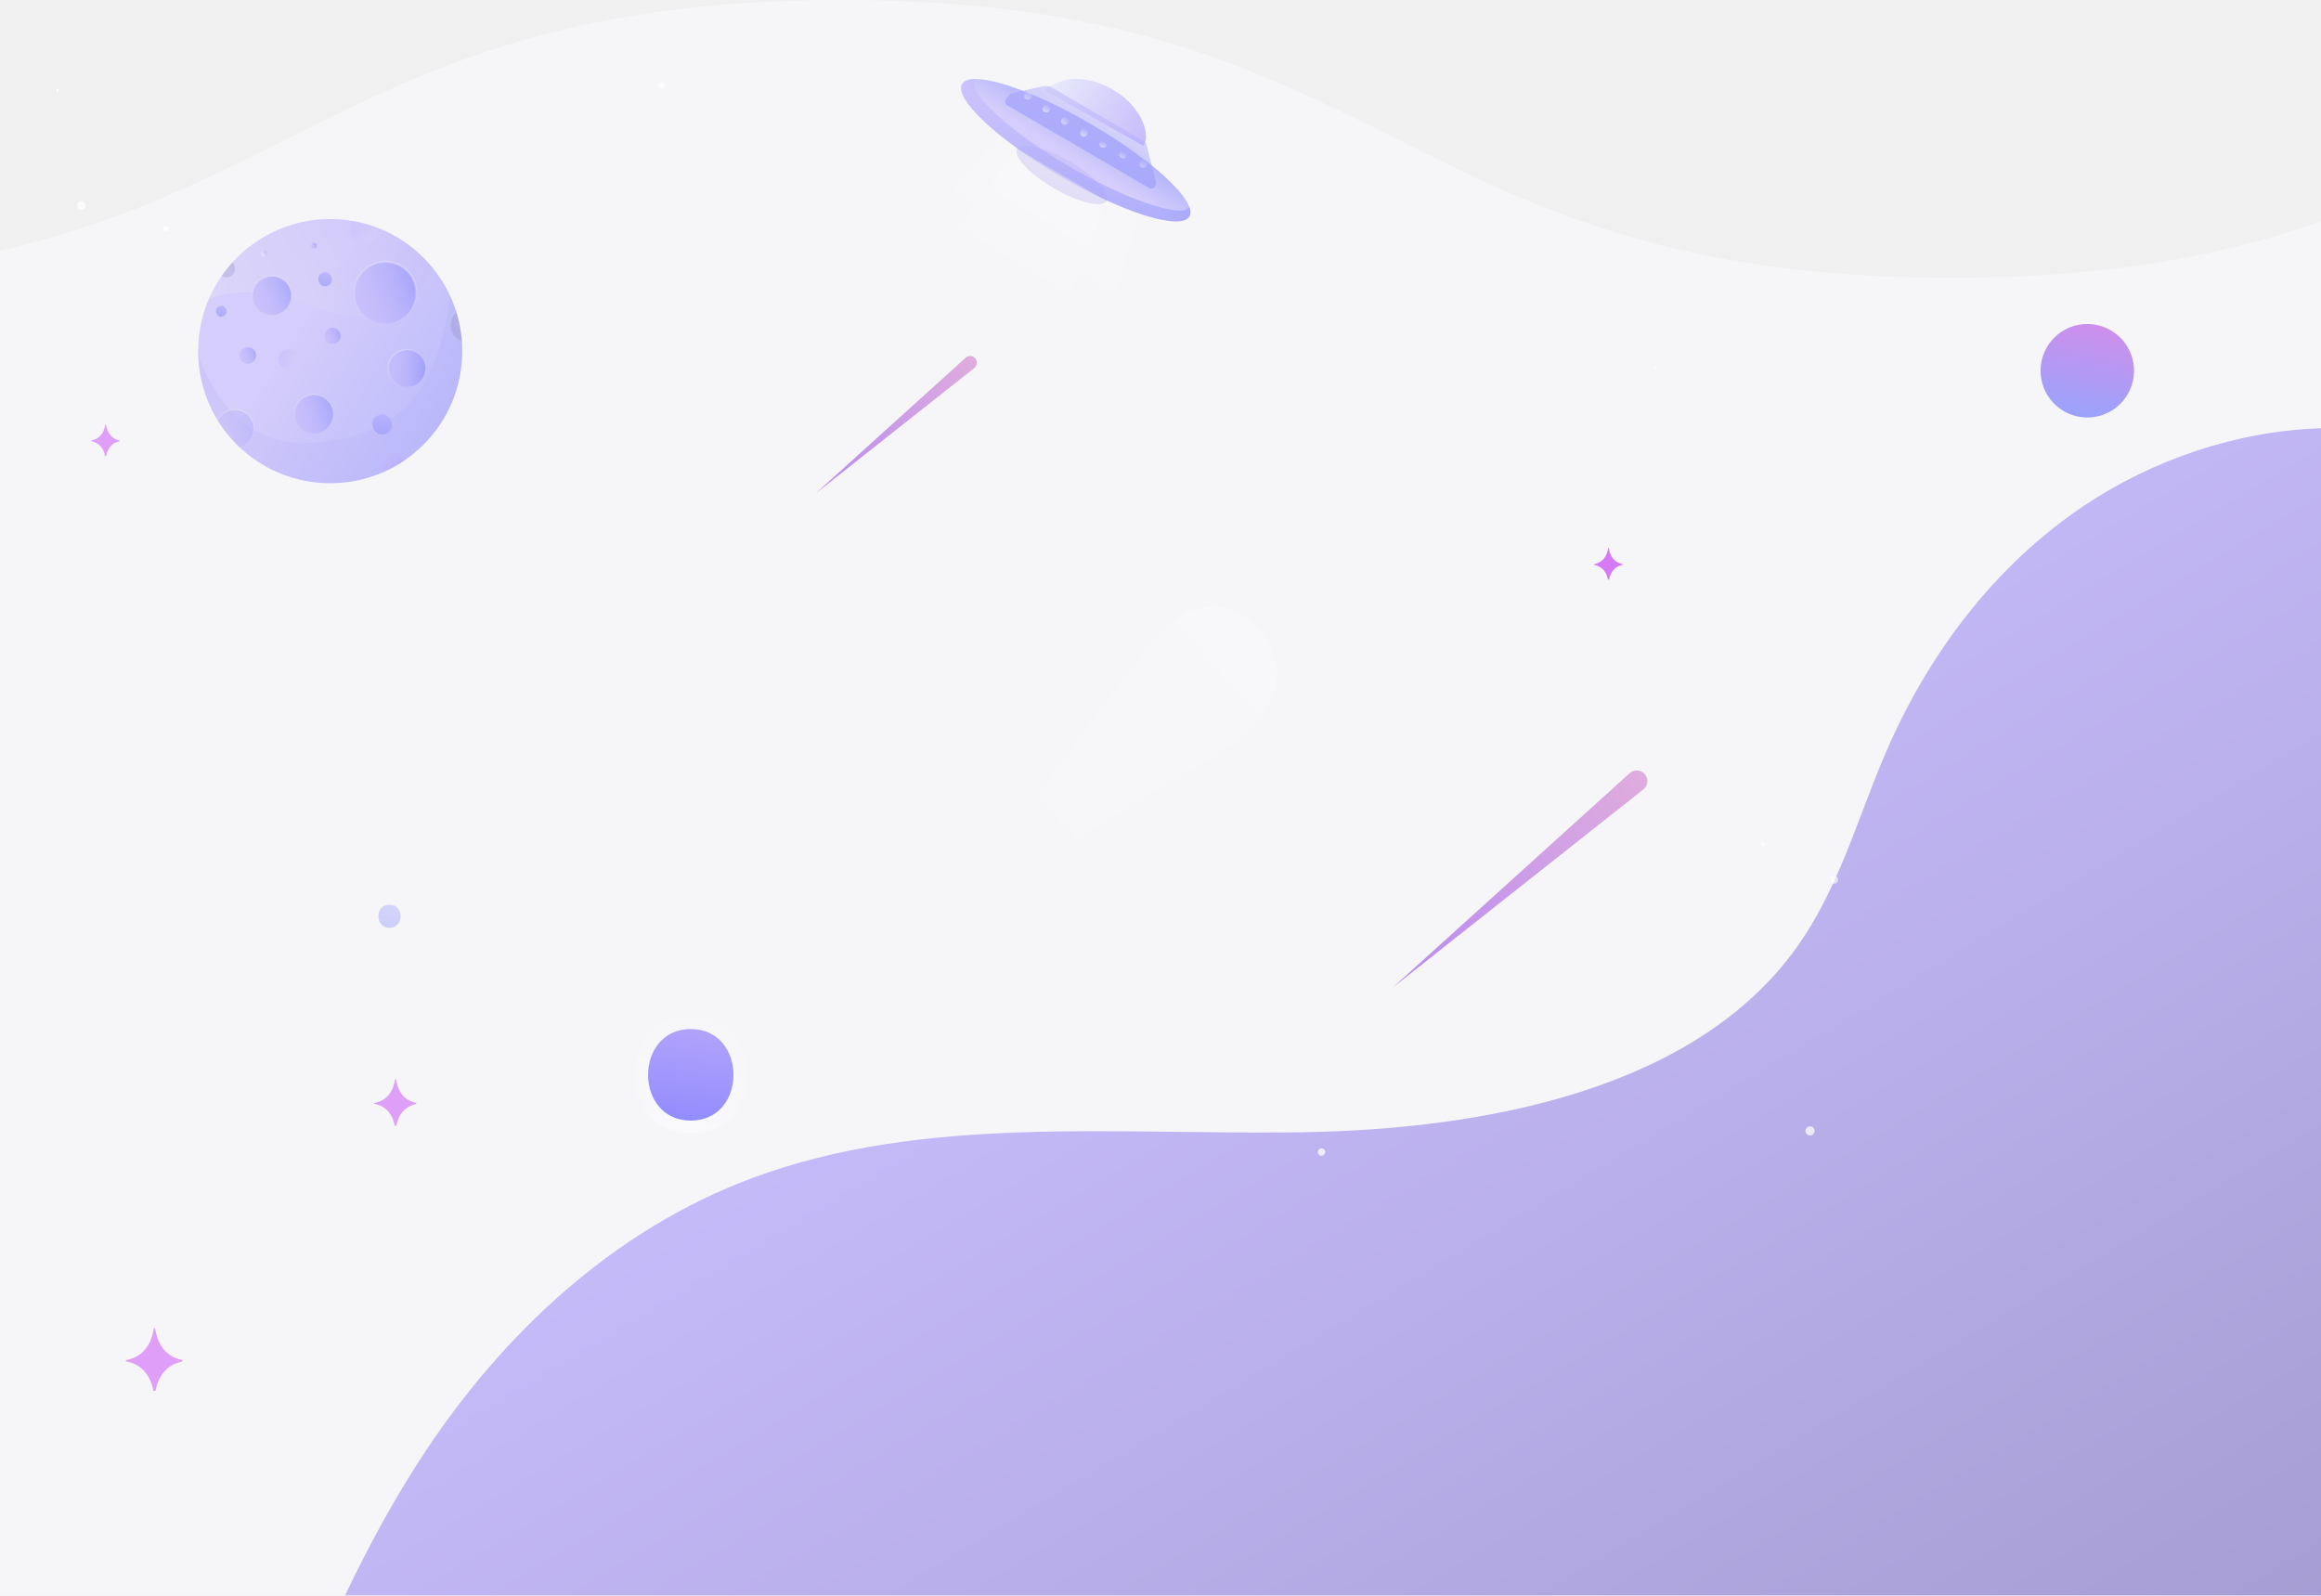
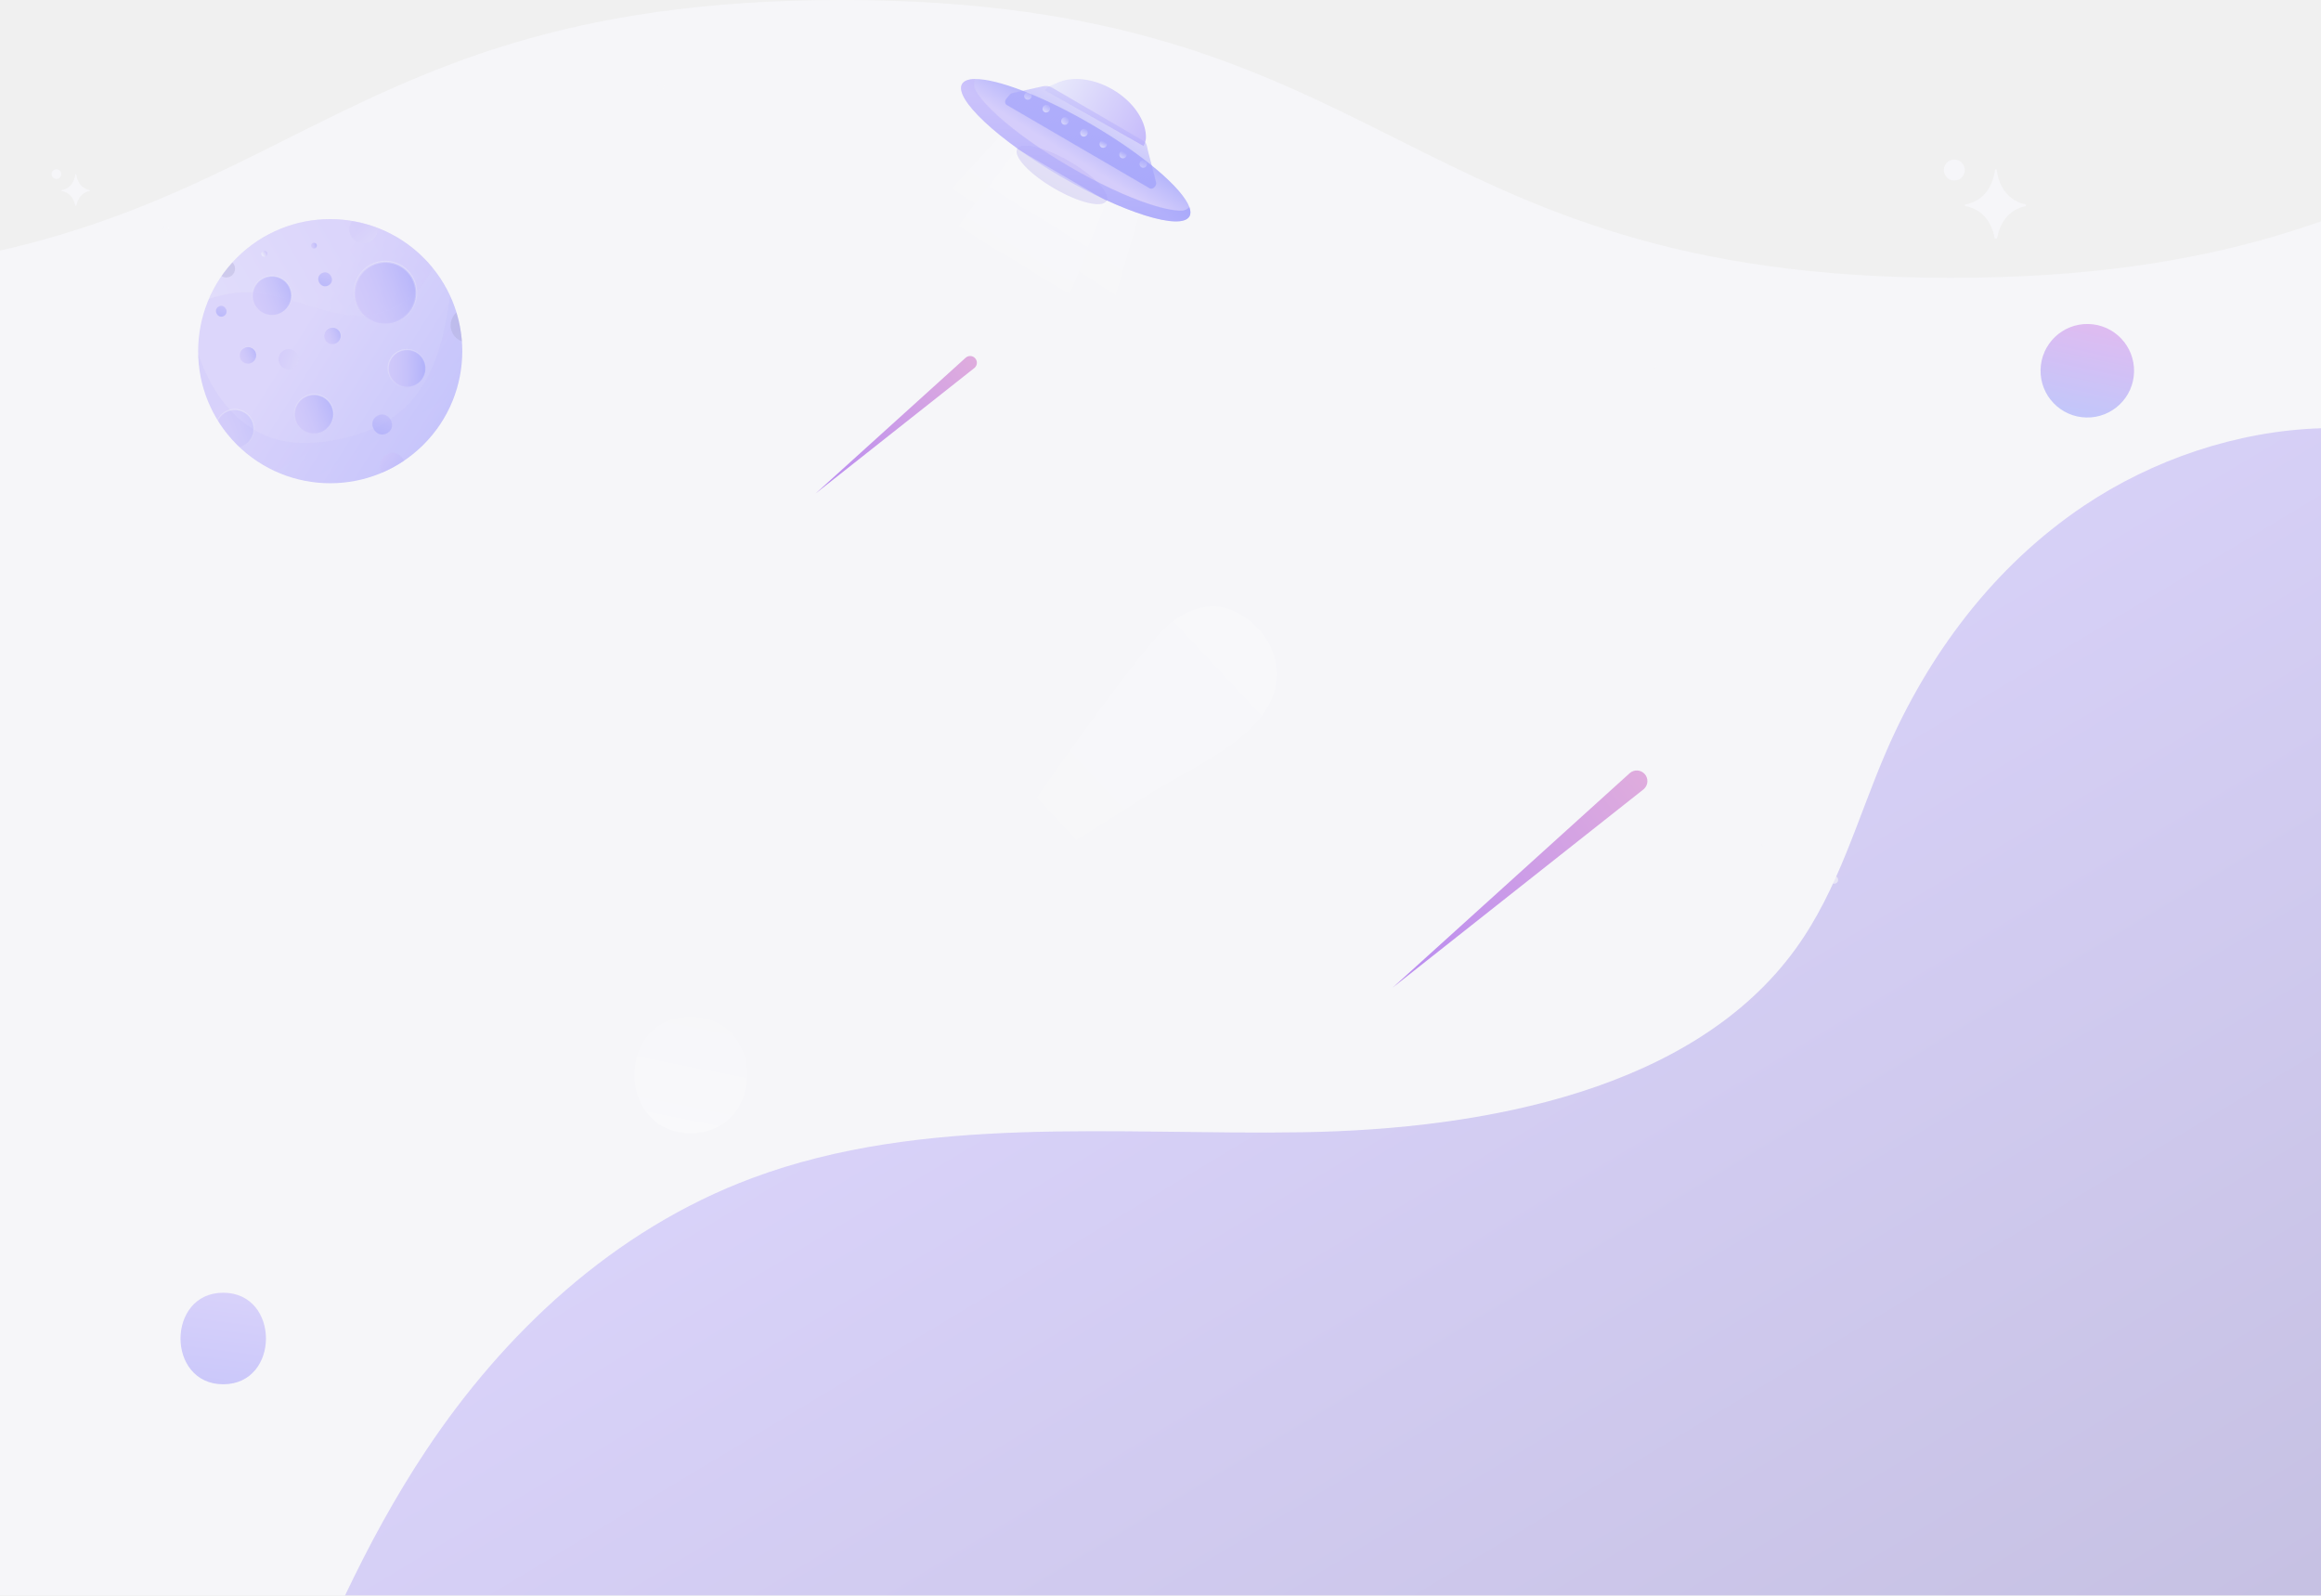
<svg xmlns="http://www.w3.org/2000/svg" width="1440" height="990" viewBox="0 0 1440 990" fill="none">
  <g clip-path="url(#clip0_1557_705)">
    <mask id="mask0_1557_705" style="mask-type:luminance" maskUnits="userSpaceOnUse" x="0" y="0" width="1440" height="990">
      <path d="M1440 0H0V990H1440V0Z" fill="white" />
    </mask>
    <g mask="url(#mask0_1557_705)">
      <path d="M1210.74 172.38C866.45 172.38 866.45 0 522.21 0C177.97 0 178.02 172.38 -166.22 172.38C-339.37 172.38 -425.43 128.82 -512 85.47V990H1875V0.32C1554.87 8.24 1546.7 172.37 1210.74 172.37V172.38Z" fill="#F6F6F9" />
-       <g opacity="0.5">
+       <g opacity="0.4">
        <path d="M262.8 275.8C294.795 243.804 294.795 191.929 262.8 159.933C230.804 127.938 178.929 127.938 146.933 159.933C114.938 191.929 114.938 243.804 146.933 275.8C178.929 307.796 230.804 307.796 262.8 275.8Z" fill="url(#paint0_linear_1557_705)" fill-opacity="0.7" />
        <path opacity="0.3" d="M268.247 165.947C243.287 135.417 199.207 126.557 163.937 146.897C147.987 156.097 136.297 169.857 129.577 185.577C129.847 185.477 130.117 185.367 130.387 185.267C134.407 183.847 138.557 182.797 142.767 182.137C146.977 181.477 151.247 181.217 155.507 181.377C156.507 181.417 157.497 181.477 158.497 181.557C183.307 183.677 206.777 199.327 231.337 195.267C245.607 192.907 258.427 183.627 265.697 171.127C266.657 169.477 267.517 167.737 268.257 165.937L268.247 165.947Z" fill="url(#paint1_linear_1557_705)" />
        <path d="M143.117 171.396C145.707 169.906 146.597 166.596 145.097 164.006C144.837 163.556 144.507 163.186 144.157 162.836C141.737 165.506 139.507 168.306 137.487 171.236C139.137 172.296 141.297 172.446 143.107 171.396H143.117Z" fill="#2E2786" fill-opacity="0.3" />
        <path style="mix-blend-mode:multiply" opacity="0.15" d="M279.287 183.617C278.277 190.547 277.177 197.467 275.677 204.307C271.867 221.657 265.157 238.987 252.597 251.547C239.347 264.797 220.717 271.537 202.127 273.927C191.337 275.317 180.177 275.347 169.777 272.117C154.737 267.437 142.367 256.157 133.927 242.867C129.327 235.627 125.797 227.807 122.947 219.717C123.237 233.027 126.777 246.457 133.897 258.807C156.507 298.007 206.607 311.447 245.807 288.837C282.807 267.497 296.847 221.657 279.287 183.617Z" fill="url(#paint2_linear_1557_705)" fill-opacity="0.7" />
        <path d="M135.607 190.196C131.867 192.356 135.217 198.176 138.957 196.006C142.697 193.846 139.347 188.026 135.607 190.196Z" fill="url(#paint3_linear_1557_705)" fill-opacity="0.7" />
        <path d="M234.037 258.007C227.137 261.987 233.307 272.717 240.227 268.727C247.147 264.737 240.957 254.017 234.037 258.007Z" fill="url(#paint4_linear_1557_705)" fill-opacity="0.7" />
        <path d="M199.537 169.566C194.737 172.336 199.027 179.806 203.847 177.026C208.667 174.246 204.357 166.786 199.537 169.566Z" fill="url(#paint5_linear_1557_705)" fill-opacity="0.7" />
        <path d="M239.597 282.036C234.987 284.696 234.907 289.686 237.127 293.166C240.067 291.906 242.977 290.476 245.817 288.836C247.477 287.876 249.077 286.856 250.647 285.796C248.837 281.946 244.357 279.286 239.607 282.036H239.597Z" fill="url(#paint6_linear_1557_705)" fill-opacity="0.7" />
        <path d="M200.847 267.286C206.626 263.952 208.608 256.564 205.274 250.786C201.941 245.007 194.553 243.024 188.774 246.358C182.995 249.692 181.013 257.079 184.347 262.858C187.681 268.637 195.068 270.619 200.847 267.286Z" fill="url(#paint7_linear_1557_705)" fill-opacity="0.7" />
        <path opacity="0.3" d="M191.667 268.497C185.227 266.767 181.407 260.147 183.137 253.707C184.867 247.267 191.487 243.447 197.927 245.177C204.367 246.907 208.187 253.527 206.457 259.967C204.727 266.407 198.107 270.227 191.667 268.497Z" stroke="url(#paint8_linear_1557_705)" stroke-width="0.8" stroke-miterlimit="10" />
        <path d="M172.219 194.893C178.609 192.976 182.235 186.242 180.318 179.851C178.401 173.461 171.666 169.835 165.276 171.752C158.886 173.669 155.26 180.404 157.177 186.794C159.094 193.184 165.828 196.81 172.219 194.893Z" fill="url(#paint9_linear_1557_705)" fill-opacity="0.7" />
        <path opacity="0.3" d="M165.597 195.007C159.157 193.277 155.337 186.657 157.067 180.217C158.797 173.777 165.417 169.957 171.857 171.687C178.297 173.417 182.117 180.037 180.387 186.477C178.657 192.917 172.037 196.737 165.597 195.007Z" stroke="url(#paint10_linear_1557_705)" stroke-width="0.8" stroke-miterlimit="10" />
        <path d="M206.257 213.526C209.135 213.526 211.467 211.194 211.467 208.316C211.467 205.439 209.135 203.106 206.257 203.106C203.38 203.106 201.047 205.439 201.047 208.316C201.047 211.194 203.38 213.526 206.257 213.526Z" fill="url(#paint11_linear_1557_705)" fill-opacity="0.7" />
        <path opacity="0.3" d="M204.907 213.346C202.127 212.596 200.477 209.746 201.227 206.966C201.977 204.186 204.827 202.536 207.607 203.286C210.387 204.036 212.037 206.886 211.287 209.666C210.537 212.446 207.687 214.096 204.907 213.346Z" stroke="url(#paint12_linear_1557_705)" stroke-width="0.35" stroke-miterlimit="10" />
        <path d="M194.797 154.206C195.813 154.206 196.637 153.383 196.637 152.366C196.637 151.35 195.813 150.526 194.797 150.526C193.781 150.526 192.957 151.35 192.957 152.366C192.957 153.383 193.781 154.206 194.797 154.206Z" fill="url(#paint13_linear_1557_705)" fill-opacity="0.7" />
        <path opacity="0.3" d="M194.327 154.147C193.347 153.887 192.757 152.877 193.027 151.887C193.287 150.907 194.297 150.317 195.287 150.587C196.267 150.847 196.857 151.857 196.587 152.847C196.327 153.827 195.317 154.417 194.327 154.147Z" stroke="url(#paint14_linear_1557_705)" stroke-width="0.12" stroke-miterlimit="10" />
        <path d="M165.587 156.517C166.097 157.397 165.797 158.527 164.907 159.037C164.017 159.547 162.897 159.247 162.387 158.357C161.877 157.467 162.177 156.347 163.067 155.837C163.957 155.327 165.077 155.627 165.587 156.517Z" fill="url(#paint15_linear_1557_705)" />
        <path opacity="0.3" d="M163.517 159.216C162.537 158.956 161.947 157.946 162.217 156.956C162.477 155.976 163.487 155.386 164.477 155.656C165.467 155.926 166.047 156.926 165.777 157.916C165.507 158.906 164.507 159.486 163.517 159.216Z" fill="url(#paint16_linear_1557_705)" />
        <path opacity="0.3" d="M234.187 143.606C234.207 143.476 234.217 143.356 234.237 143.226C234.257 143.066 234.277 142.916 234.287 142.756C234.287 142.606 234.287 142.466 234.287 142.316C234.287 142.176 234.287 142.036 234.287 141.896C234.287 141.756 234.267 141.606 234.257 141.466C234.257 141.446 234.257 141.416 234.257 141.396C229.157 139.436 223.867 137.976 218.477 137.066C218.447 137.106 218.417 137.156 218.377 137.206C218.297 137.326 218.207 137.446 218.127 137.566C218.057 137.686 217.997 137.806 217.927 137.926C217.857 138.056 217.777 138.186 217.717 138.316C217.647 138.456 217.587 138.596 217.527 138.736C217.477 138.856 217.417 138.976 217.377 139.096C217.277 139.366 217.187 139.636 217.107 139.916C217.027 140.196 216.977 140.476 216.927 140.756C216.907 140.886 216.897 141.016 216.877 141.146C216.857 141.296 216.837 141.456 216.827 141.606C216.827 141.756 216.827 141.906 216.817 142.056C216.817 142.196 216.817 142.326 216.817 142.466C216.817 142.616 216.837 142.756 216.847 142.906C216.857 143.046 216.867 143.186 216.887 143.316C216.907 143.456 216.937 143.586 216.957 143.726C216.987 143.866 217.007 144.016 217.037 144.156C217.067 144.286 217.107 144.416 217.147 144.556C217.187 144.696 217.227 144.846 217.267 144.986C217.317 145.136 217.377 145.286 217.437 145.426C217.487 145.546 217.527 145.666 217.577 145.776C217.697 146.036 217.827 146.296 217.967 146.546C218.107 146.796 218.267 147.036 218.437 147.276C218.507 147.376 218.597 147.476 218.667 147.576C218.767 147.706 218.857 147.826 218.967 147.946C219.067 148.056 219.167 148.156 219.277 148.266C219.377 148.366 219.467 148.466 219.567 148.556C219.677 148.656 219.787 148.746 219.897 148.846C220.007 148.936 220.107 149.026 220.217 149.116C220.327 149.196 220.447 149.276 220.557 149.356C220.677 149.436 220.797 149.526 220.917 149.606C221.037 149.676 221.157 149.746 221.277 149.806C221.407 149.876 221.537 149.956 221.667 150.016C221.807 150.086 221.947 150.146 222.087 150.206C222.207 150.256 222.327 150.316 222.447 150.356C222.717 150.456 222.987 150.546 223.267 150.626C223.547 150.706 223.827 150.756 224.107 150.806C224.237 150.826 224.367 150.836 224.497 150.856C224.647 150.876 224.807 150.896 224.957 150.906C225.107 150.906 225.257 150.906 225.407 150.916C225.547 150.916 225.677 150.916 225.817 150.916C225.967 150.916 226.107 150.896 226.257 150.886C226.397 150.876 226.537 150.866 226.677 150.846C226.817 150.826 226.947 150.796 227.087 150.776C227.227 150.746 227.377 150.726 227.517 150.696C227.647 150.666 227.777 150.626 227.917 150.586C228.057 150.546 228.207 150.506 228.347 150.466C228.497 150.416 228.647 150.356 228.787 150.296C228.907 150.246 229.027 150.206 229.137 150.156C229.397 150.036 229.657 149.906 229.907 149.766C230.157 149.626 230.397 149.466 230.637 149.296C230.737 149.226 230.837 149.136 230.937 149.066C231.067 148.966 231.187 148.876 231.307 148.766C231.417 148.666 231.517 148.566 231.627 148.456C231.727 148.356 231.827 148.266 231.917 148.166C232.017 148.056 232.107 147.946 232.207 147.836C232.297 147.726 232.387 147.626 232.477 147.516C232.557 147.406 232.637 147.286 232.717 147.176C232.797 147.056 232.887 146.936 232.967 146.816C233.037 146.696 233.097 146.576 233.167 146.456C233.237 146.326 233.317 146.196 233.377 146.066C233.447 145.926 233.507 145.786 233.567 145.636C233.617 145.516 233.677 145.396 233.717 145.276C233.817 145.006 233.907 144.736 233.987 144.456C234.067 144.176 234.117 143.896 234.167 143.616L234.187 143.606Z" fill="url(#paint17_linear_1557_705)" />
        <path d="M184.417 219.797C186.127 222.757 185.107 226.537 182.147 228.237C179.187 229.937 175.407 228.927 173.707 225.967C172.007 223.007 173.017 219.227 175.977 217.527C178.937 215.827 182.717 216.837 184.417 219.797Z" fill="url(#paint18_linear_1557_705)" />
        <path opacity="0.3" d="M177.457 228.857C174.157 227.977 172.207 224.577 173.087 221.287C173.967 217.997 177.367 216.037 180.657 216.917C183.957 217.797 185.907 221.197 185.027 224.487C184.147 227.787 180.747 229.737 177.457 228.857Z" fill="url(#paint19_linear_1557_705)" />
        <path d="M158.337 217.807C159.777 220.297 158.917 223.487 156.427 224.927C153.937 226.367 150.747 225.507 149.307 223.017C147.867 220.527 148.727 217.337 151.217 215.897C153.707 214.457 156.897 215.317 158.337 217.807Z" fill="url(#paint20_linear_1557_705)" fill-opacity="0.7" />
        <path opacity="0.3" d="M152.477 225.437C149.697 224.687 148.047 221.837 148.797 219.057C149.547 216.277 152.397 214.627 155.177 215.377C157.957 216.127 159.607 218.977 158.857 221.757C158.107 224.537 155.257 226.187 152.477 225.437Z" stroke="url(#paint21_linear_1557_705)" stroke-width="0.35" stroke-miterlimit="10" />
        <path d="M253.757 216.967C260.107 217.717 264.647 223.467 263.897 229.817C263.147 236.167 257.397 240.707 251.047 239.957C244.697 239.207 240.157 233.457 240.907 227.107C241.657 220.757 247.407 216.217 253.757 216.967Z" fill="url(#paint22_linear_1557_705)" fill-opacity="0.7" />
        <path opacity="0.3" d="M259.577 237.557C254.557 241.517 247.277 240.657 243.317 235.637C239.357 230.617 240.217 223.337 245.237 219.377C250.257 215.417 257.537 216.277 261.497 221.297C265.457 226.317 264.597 233.597 259.577 237.557Z" stroke="url(#paint23_linear_1557_705)" stroke-width="0.77" stroke-miterlimit="10" />
        <path d="M255.667 171.987C260.957 181.167 257.817 192.887 248.637 198.187C239.457 203.477 227.737 200.337 222.437 191.157C217.137 181.977 220.287 170.257 229.467 164.957C238.647 159.667 250.367 162.807 255.667 171.987Z" fill="url(#paint24_linear_1557_705)" fill-opacity="0.7" />
        <path opacity="0.3" d="M234.077 200.097C223.847 197.347 217.777 186.837 220.527 176.597C223.277 166.367 233.787 160.297 244.027 163.047C254.257 165.797 260.327 176.307 257.577 186.547C254.827 196.777 244.317 202.847 234.077 200.097Z" stroke="url(#paint25_linear_1557_705)" stroke-width="1.28" stroke-miterlimit="10" />
        <path d="M280.997 207.107C282.297 209.367 284.317 210.957 286.587 211.777C286.147 205.757 285.007 199.737 283.187 193.827C279.457 197.097 278.427 202.647 280.997 207.097V207.107Z" fill="#2E2786" fill-opacity="0.3" />
        <mask id="mask1_1557_705" style="mask-type:luminance" maskUnits="userSpaceOnUse" x="122" y="135" width="165" height="165">
          <path d="M262.8 275.8C294.795 243.804 294.795 191.929 262.8 159.933C230.804 127.938 178.929 127.938 146.933 159.933C114.938 191.929 114.938 243.804 146.933 275.8C178.929 307.796 230.804 307.796 262.8 275.8Z" fill="white" />
        </mask>
        <g mask="url(#mask1_1557_705)">
          <path d="M149.091 277.377C155.386 275.488 158.958 268.854 157.069 262.559C155.181 256.264 148.547 252.692 142.252 254.581C135.957 256.469 132.385 263.104 134.273 269.399C136.162 275.694 142.796 279.266 149.091 277.377Z" fill="url(#paint26_linear_1557_705)" fill-opacity="0.3" />
          <path opacity="0.3" d="M142.557 277.486C136.207 275.786 132.437 269.256 134.147 262.906C135.847 256.556 142.377 252.786 148.727 254.496C155.077 256.206 158.847 262.726 157.137 269.076C155.437 275.426 148.907 279.196 142.557 277.486Z" stroke="url(#paint27_linear_1557_705)" stroke-width="0.79" stroke-miterlimit="10" />
        </g>
      </g>
      <g opacity="0.5">
        <path d="M604.49 228.33L505.94 306.22L599.1 221.95C600.81 220.4 603.45 220.53 605 222.25C606.55 223.96 606.42 226.6 604.7 228.15C604.63 228.21 604.56 228.27 604.49 228.33Z" fill="url(#paint28_linear_1557_705)" />
      </g>
-       <path d="M1440 990V265.68C1387.49 267.37 1335.4 285.29 1292.96 313.75C1236.35 351.71 1195.92 406.96 1170.26 466.24C1152.4 507.5 1140.88 551.63 1114.01 588.7C1051.07 675.55 922.82 700.61 807.86 702.44C692.89 704.28 573.07 691.24 466.78 730.82C380.37 763 312.53 827.41 264.4 899.73C245.16 928.64 228.71 958.99 214 989.98H1440V990Z" fill="url(#paint29_linear_1557_705)" fill-opacity="0.5" />
+       <path d="M1440 990V265.68C1387.49 267.37 1335.4 285.29 1292.96 313.75C1236.35 351.71 1195.92 406.96 1170.26 466.24C1152.4 507.5 1140.88 551.63 1114.01 588.7C1051.07 675.55 922.82 700.61 807.86 702.44C692.89 704.28 573.07 691.24 466.78 730.82C380.37 763 312.53 827.41 264.4 899.73C245.16 928.64 228.71 958.99 214 989.98H1440V990Z" fill="url(#paint29_linear_1557_705)" fill-opacity="0.3" />
      <g opacity="0.5">
        <path d="M620.74 84.15L491 223.82L657.13 306.93L706.86 132.49L620.74 84.15Z" fill="url(#paint30_linear_1557_705)" />
        <path d="M686.5 124.65C683.82 129.25 669.25 125.76 653.96 116.85C638.67 107.94 628.44 96.99 631.12 92.39C631.96 90.95 633.96 90.3 636.79 90.37C642.99 90.51 653.16 94.08 663.66 100.19C674.18 106.32 682.3 113.41 685.48 118.74C686.92 121.16 687.34 123.21 686.51 124.65H686.5Z" fill="#B7AFED" />
        <path d="M737.94 134.28C732.73 143.23 696.92 132.1 657.97 109.41C619.02 86.72 591.67 61.07 596.88 52.12C598.07 50.08 600.86 49.08 604.91 49.03C618.61 48.86 646.79 59.49 676.85 76.99C709.36 95.93 733.79 116.93 737.95 128.56C738.78 130.86 738.8 132.8 737.95 134.27L737.94 134.28Z" fill="url(#paint31_linear_1557_705)" fill-opacity="0.7" />
        <path d="M737.94 134.28C732.73 143.23 696.92 132.1 657.97 109.41C619.02 86.72 591.67 61.07 596.88 52.12C598.07 50.08 600.86 49.08 604.91 49.03C604.71 49.58 604.04 50.43 604.34 53.06C604.21 54.42 606.77 60.67 619.23 71.96C630.41 82.09 646.19 93.27 663.66 103.45C681.13 113.63 698.64 121.83 712.98 126.56C723.26 129.95 729.61 130.76 733.12 130.69C734.78 130.66 736.3 129.96 737.55 128.88C737.68 128.77 737.82 128.66 737.96 128.56C738.79 130.86 738.81 132.8 737.96 134.27L737.94 134.28Z" fill="url(#paint32_linear_1557_705)" fill-opacity="0.5" />
        <path d="M709.49 90.56L648.34 56.04C650.09 53.36 652.57 53.04 655.54 51.58C664.5 47.18 678.01 48.35 690.33 55.53C702.65 62.71 710.35 73.89 710.94 83.85C711.12 86.83 710.65 87.94 709.49 90.56Z" fill="url(#paint33_linear_1557_705)" />
        <path d="M716.74 115.51C715.86 116.85 714.3 117.42 713.23 116.79L701.02 109.67L635.73 71.61L624.56 65.1C623.35 64.39 623.3 62.48 624.47 61.09L626.32 58.88C626.81 58.3 627.44 57.89 628.09 57.75L646.87 53.56C649.04 53.08 651.12 53.37 652.79 54.4L709.94 87.69C711.51 88.66 711.76 91.73 712.26 93.69L717.25 113.03C717.45 113.8 717.25 114.73 716.74 115.52V115.51Z" fill="url(#paint34_linear_1557_705)" fill-opacity="0.5" />
        <path d="M639.66 60.831C638.89 61.92 637.42 62.2 636.37 61.461C635.32 60.721 635.12 59.23 635.9 58.151C636.68 57.071 638.15 56.8 639.18 57.531C640.22 58.261 640.43 59.74 639.66 60.831Z" fill="url(#paint35_linear_1557_705)" />
        <path d="M651.08 68.701C650.34 69.811 648.87 70.121 647.81 69.411C646.75 68.691 646.5 67.221 647.25 66.121C648 65.021 649.47 64.701 650.52 65.411C651.57 66.121 651.82 67.601 651.08 68.701Z" fill="url(#paint36_linear_1557_705)" />
        <path d="M662.7 76.27C661.99 77.4 660.53 77.751 659.45 77.061C658.37 76.371 658.08 74.9 658.8 73.79C659.53 72.671 660.98 72.32 662.05 73.001C663.12 73.68 663.41 75.15 662.7 76.27Z" fill="url(#paint37_linear_1557_705)" />
        <path d="M674.51 83.541C673.83 84.681 672.37 85.1 671.27 84.43C670.18 83.76 669.85 82.29 670.55 81.15C671.24 80.01 672.68 79.621 673.77 80.291C674.86 80.951 675.2 82.391 674.51 83.541Z" fill="url(#paint38_linear_1557_705)" />
        <path d="M686.55 90.421C685.91 91.591 684.48 92.031 683.36 91.411C682.24 90.781 681.86 89.331 682.52 88.171C683.18 87.011 684.61 86.571 685.71 87.181C686.81 87.791 687.19 89.251 686.55 90.421Z" fill="url(#paint39_linear_1557_705)" />
        <path d="M698.84 96.831C698.25 98.031 696.84 98.541 695.68 97.981C694.52 97.411 694.1 95.941 694.71 94.761C695.32 93.571 696.71 93.101 697.85 93.661C698.99 94.211 699.43 95.631 698.84 96.831Z" fill="url(#paint40_linear_1557_705)" />
        <path d="M711.44 102.62C710.93 103.85 709.55 104.43 708.37 103.9C707.19 103.38 706.67 101.97 707.21 100.75C707.75 99.53 709.13 98.96 710.28 99.47C711.43 99.98 711.95 101.39 711.44 102.62Z" fill="url(#paint41_linear_1557_705)" />
        <path d="M631.11 92.39L563.67 180.32L645.54 228.71L686.5 124.65L631.11 92.39Z" fill="url(#paint42_linear_1557_705)" />
      </g>
-       <path opacity="0.64" d="M1027.69 227.86C1027.69 228.27 1027.36 228.61 1026.94 228.61C1026.52 228.61 1026.19 228.28 1026.19 227.86C1026.19 227.44 1026.52 227.11 1026.94 227.11C1027.36 227.11 1027.69 227.44 1027.69 227.86Z" fill="white" />
-       <path d="M241.66 561.26C232.45 561.26 232.43 575.58 241.66 575.58C250.89 575.58 250.89 561.26 241.66 561.26Z" fill="url(#paint43_linear_1557_705)" fill-opacity="0.2" />
+       <path opacity="0.64" d="M1027.69 227.86C1027.69 228.27 1027.36 228.61 1026.94 228.61C1026.52 228.61 1026.19 228.28 1026.19 227.86C1026.19 227.44 1026.52 227.11 1026.94 227.11C1027.36 227.11 1027.69 227.44 1027.69 227.86Z" fill="#F6F6F9" />
      <g opacity="0.7">
-         <path opacity="0.3" d="M761.45 377.51C748.82 373.26 734.24 379.17 724.37 388.14C699.27 410.95 591.69 567.63 591.99 569.94C591.99 569.94 690.85 506.62 715.41 491.21C739.57 476.06 781.91 458.35 790.51 429.7C797.54 406.3 781.74 384.33 761.45 377.51Z" fill="url(#paint44_linear_1557_705)" />
-         <path d="M1324.02 230.606C1323.69 246.626 1310.44 259.346 1294.42 259.016C1278.4 258.686 1265.68 245.436 1266.01 229.416C1266.34 213.396 1279.59 200.676 1295.61 201.006C1311.63 201.336 1324.35 214.586 1324.02 230.606Z" fill="url(#paint45_linear_1557_705)" fill-opacity="0.7" />
+         <path opacity="0.3" d="M761.45 377.51C748.82 373.26 734.24 379.17 724.37 388.14C699.27 410.95 591.69 567.63 591.99 569.94C591.99 569.94 690.85 506.62 715.41 491.21C739.57 476.06 781.91 458.35 790.51 429.7C797.54 406.3 781.74 384.33 761.45 377.51Z" fill="url(#paint43_linear_1557_705)" />
+         <path d="M1324.02 230.606C1323.69 246.626 1310.44 259.346 1294.42 259.016C1278.4 258.686 1265.68 245.436 1266.01 229.416C1266.34 213.396 1279.59 200.676 1295.61 201.006C1311.63 201.336 1324.35 214.586 1324.02 230.606Z" fill="url(#paint44_linear_1557_705)" fill-opacity="0.4" />
      </g>
      <g opacity="0.5">
-         <path d="M1019.59 489.771L864 612.731L1011.07 479.701C1013.77 477.261 1017.94 477.471 1020.39 480.171C1022.83 482.871 1022.62 487.041 1019.92 489.491C1019.82 489.581 1019.69 489.691 1019.59 489.771Z" fill="url(#paint46_linear_1557_705)" />
-       </g>
-       <path opacity="0.7" d="M245.12 698.44C245.29 698.44 245.47 698.45 245.63 698.48C245.77 698.5 245.9 698.39 245.94 698.23C247.36 690.95 251.6 686.29 258.07 684.96C258.22 684.93 258.32 684.77 258.3 684.59C258.3 684.54 258.29 684.5 258.28 684.45C258.26 684.31 258.17 684.2 258.05 684.18C251.2 682.77 246.84 677.6 245.71 669.54C245.64 669.54 245.56 669.56 245.49 669.56C245.44 669.56 245.39 669.56 245.34 669.56C245.21 669.56 245.09 669.67 245.07 669.83C243.85 677.88 239.37 682.97 232.38 684.25C232.26 684.27 232.16 684.38 232.15 684.52C232.13 684.7 232.23 684.86 232.38 684.88C239.12 686.11 243.52 690.89 244.92 698.45C244.99 698.44 245.05 698.43 245.12 698.42V698.44Z" fill="#CA45F5" fill-opacity="0.7" />
-       <path d="M997.76 359.64C997.88 359.64 998 359.65 998.11 359.67C998.21 359.69 998.3 359.61 998.32 359.5C999.29 354.55 1002.17 351.38 1006.56 350.48C1006.66 350.46 1006.73 350.35 1006.71 350.23C1006.71 350.2 1006.71 350.17 1006.7 350.13C1006.69 350.04 1006.62 349.96 1006.54 349.94C1001.88 348.98 998.92 345.47 998.15 339.99C998.1 339.99 998.05 340 998 340.01C997.97 340.01 997.93 340.01 997.9 340.01C997.81 340.01 997.73 340.09 997.72 340.19C996.89 345.66 993.85 349.12 989.09 349.99C989.01 350 988.94 350.08 988.93 350.18C988.92 350.3 988.99 350.41 989.09 350.43C993.67 351.27 996.66 354.52 997.62 359.65C997.67 359.65 997.71 359.64 997.76 359.63V359.64Z" fill="#CA45F5" fill-opacity="0.7" />
-       <path opacity="0.7" d="M65.33 282.93C65.45 282.93 65.56 282.93 65.68 282.96C65.78 282.98 65.87 282.9 65.89 282.79C66.86 277.84 69.74 274.67 74.13 273.77C74.23 273.75 74.3 273.64 74.28 273.52C74.28 273.49 74.28 273.46 74.27 273.42C74.26 273.33 74.19 273.25 74.11 273.24C69.45 272.28 66.49 268.77 65.72 263.29C65.67 263.29 65.62 263.3 65.57 263.31C65.54 263.31 65.5 263.31 65.47 263.31C65.38 263.31 65.3 263.39 65.29 263.49C64.46 268.96 61.42 272.42 56.66 273.29C56.58 273.3 56.51 273.38 56.5 273.48C56.49 273.6 56.56 273.71 56.66 273.73C61.24 274.57 64.23 277.82 65.19 282.95C65.24 282.95 65.28 282.94 65.33 282.93Z" fill="#CA45F5" fill-opacity="0.7" />
+         <path d="M1019.59 489.771L864 612.731L1011.07 479.701C1013.77 477.261 1017.94 477.471 1020.39 480.171C1022.83 482.871 1022.62 487.041 1019.92 489.491C1019.82 489.581 1019.69 489.691 1019.59 489.771Z" fill="url(#paint45_linear_1557_705)" />
+       </g>
+       <path d="M46.831 127.64C46.951 127.64 47.061 127.64 47.181 127.67C47.281 127.69 47.371 127.61 47.391 127.5C48.361 122.55 51.241 119.38 55.631 118.48C55.731 118.46 55.801 118.35 55.781 118.23C55.781 118.2 55.781 118.17 55.771 118.13C55.761 118.04 55.691 117.96 55.611 117.95C50.951 116.99 47.991 113.48 47.221 108C47.171 108 47.121 108.01 47.071 108.02C47.041 108.02 47.001 108.02 46.971 108.02C46.881 108.02 46.801 108.1 46.791 108.2C45.961 113.67 42.921 117.13 38.161 118C38.081 118.01 38.011 118.09 38.001 118.19C37.991 118.31 38.061 118.42 38.161 118.44C42.741 119.28 45.731 122.53 46.691 127.66C46.741 127.66 46.781 127.65 46.831 127.64Z" fill="#F6F6F9" />
+       <path d="M1237.87 147.928C1238.13 147.928 1238.36 147.928 1238.62 147.993C1238.83 148.037 1239.02 147.862 1239.07 147.622C1241.14 136.802 1247.29 129.874 1256.67 127.906C1256.89 127.863 1257.04 127.622 1256.99 127.36C1256.99 127.294 1256.99 127.229 1256.97 127.141C1256.95 126.945 1256.8 126.77 1256.63 126.748C1246.67 124.65 1240.35 116.978 1238.7 105C1238.6 105 1238.49 105.022 1238.38 105.044C1238.32 105.044 1238.23 105.044 1238.17 105.044C1237.98 105.044 1237.81 105.219 1237.78 105.437C1236.01 117.393 1229.51 124.956 1219.34 126.857C1219.17 126.879 1219.02 127.054 1219 127.273C1218.98 127.535 1219.13 127.775 1219.34 127.819C1229.13 129.655 1235.52 136.759 1237.57 147.971C1237.68 147.971 1237.76 147.95 1237.87 147.928Z" fill="#F6F6F9" />
      <g opacity="0.6">
-         <path d="M1140.42 545.85C1140.42 547.18 1139.34 548.25 1138.02 548.25C1136.7 548.25 1135.62 547.17 1135.62 545.85C1135.62 544.53 1136.7 543.45 1138.02 543.45C1139.34 543.45 1140.42 544.53 1140.42 545.85Z" fill="white" />
+         <path d="M1140.42 545.85C1140.42 547.18 1139.34 548.25 1138.02 548.25C1136.7 548.25 1135.62 547.17 1135.62 545.85C1135.62 544.53 1136.7 543.45 1138.02 543.45C1139.34 543.45 1140.42 544.53 1140.42 545.85Z" fill="#F6F6F9" />
      </g>
      <g opacity="0.58">
-         <path d="M1093.85 524.83C1094.41 524.83 1094.86 524.378 1094.86 523.82C1094.86 523.262 1094.41 522.81 1093.85 522.81C1093.29 522.81 1092.84 523.262 1092.84 523.82C1092.84 524.378 1093.29 524.83 1093.85 524.83Z" fill="white" />
-       </g>
-       <path opacity="0.7" d="M50.44 130.16C51.942 130.16 53.16 128.942 53.16 127.44C53.16 125.938 51.942 124.72 50.44 124.72C48.938 124.72 47.72 125.938 47.72 127.44C47.72 128.942 48.938 130.16 50.44 130.16Z" fill="white" />
-       <path opacity="0.76" d="M102.9 143.6C103.778 143.6 104.49 142.888 104.49 142.01C104.49 141.132 103.778 140.42 102.9 140.42C102.022 140.42 101.31 141.132 101.31 142.01C101.31 142.888 102.022 143.6 102.9 143.6Z" fill="white" />
-       <path opacity="0.53" d="M412.47 53.12C412.47 54.27 411.54 55.2 410.39 55.2C409.24 55.2 408.31 54.27 408.31 53.12C408.31 51.97 409.24 51.04 410.39 51.04C411.54 51.04 412.47 51.97 412.47 53.12Z" fill="white" />
-       <path opacity="0.74" d="M1125.84 701.61C1125.84 703.18 1124.57 704.45 1123 704.45C1121.43 704.45 1120.16 703.18 1120.16 701.61C1120.16 700.04 1121.43 698.77 1123 698.77C1124.57 698.77 1125.84 700.04 1125.84 701.61Z" fill="white" />
-       <path opacity="0.76" d="M822.18 714.72C822.18 715.99 821.15 717.01 819.89 717.01C818.63 717.01 817.6 715.98 817.6 714.72C817.6 713.46 818.63 712.43 819.89 712.43C821.15 712.43 822.18 713.46 822.18 714.72Z" fill="white" />
-       <path opacity="0.8" d="M36.67 56.03C36.67 56.48 36.31 56.84 35.86 56.84C35.41 56.84 35.05 56.48 35.05 56.03C35.05 55.58 35.41 55.22 35.86 55.22C36.31 55.22 36.67 55.58 36.67 56.03Z" fill="white" />
-       <path opacity="0.44" d="M428.57 630.6C381.98 630.6 381.9 703.01 428.57 703.01C475.24 703.01 475.24 630.6 428.57 630.6Z" fill="url(#paint47_linear_1557_705)" />
-       <path d="M428.57 638.41C393.28 638.41 393.22 695.2 428.57 695.2C463.92 695.2 463.92 638.41 428.57 638.41Z" fill="url(#paint48_linear_1557_705)" fill-opacity="0.7" />
-       <path opacity="0.7" d="M95.454 862.84C95.684 862.84 95.914 862.86 96.144 862.9C96.334 862.93 96.514 862.78 96.554 862.56C98.464 852.77 104.164 846.51 112.854 844.73C113.054 844.69 113.194 844.47 113.154 844.24C113.154 844.18 113.134 844.11 113.134 844.05C113.114 843.86 112.984 843.72 112.824 843.68C103.614 841.78 97.764 834.84 96.234 824C96.134 824.01 96.034 824.03 95.934 824.03C95.864 824.03 95.794 824.03 95.734 824.03C95.554 824.03 95.404 824.18 95.374 824.39C93.734 835.2 87.714 842.05 78.314 843.77C78.154 843.8 78.024 843.95 78.004 844.14C77.974 844.38 78.114 844.59 78.314 844.63C87.374 846.28 93.294 852.71 95.174 862.87C95.264 862.86 95.354 862.84 95.444 862.83L95.454 862.84Z" fill="#CA45F5" fill-opacity="0.7" />
+         <path d="M1093.85 524.83C1094.41 524.83 1094.86 524.378 1094.86 523.82C1094.86 523.262 1094.41 522.81 1093.85 522.81C1093.29 522.81 1092.84 523.262 1092.84 523.82C1092.84 524.378 1093.29 524.83 1093.85 524.83Z" fill="#F6F6F9" />
+       </g>
+       <path d="M35 111C36.657 111 38 109.657 38 108C38 106.343 36.657 105 35 105C33.343 105 32 106.343 32 108C32 109.657 33.343 111 35 111Z" fill="#F6F6F9" />
+       <path d="M1212.5 112C1216.09 112 1219 109.09 1219 105.5C1219 101.91 1216.09 99 1212.5 99C1208.91 99 1206 101.91 1206 105.5C1206 109.09 1208.91 112 1212.5 112Z" fill="#F6F6F9" />
+       <path opacity="0.76" d="M102.9 143.6C103.778 143.6 104.49 142.888 104.49 142.01C104.49 141.132 103.778 140.42 102.9 140.42C102.022 140.42 101.31 141.132 101.31 142.01C101.31 142.888 102.022 143.6 102.9 143.6Z" fill="#F6F6F9" />
+       <path opacity="0.53" d="M412.47 53.12C412.47 54.27 411.54 55.2 410.39 55.2C409.24 55.2 408.31 54.27 408.31 53.12C408.31 51.97 409.24 51.04 410.39 51.04C411.54 51.04 412.47 51.97 412.47 53.12Z" fill="#F6F6F9" />
+       <path opacity="0.44" d="M428.57 630.6C381.98 630.6 381.9 703.01 428.57 703.01C475.24 703.01 475.24 630.6 428.57 630.6Z" fill="url(#paint46_linear_1557_705)" />
+       <path d="M138.49 802C103.2 802 103.14 858.79 138.49 858.79C173.84 858.79 173.84 802 138.49 802Z" fill="url(#paint47_linear_1557_705)" fill-opacity="0.3" />
    </g>
  </g>
  <defs>
    <linearGradient id="paint0_linear_1557_705" x1="337.736" y1="301.593" x2="181.732" y2="203.273" gradientUnits="userSpaceOnUse">
      <stop stop-color="#222AFD" />
      <stop offset="0.99" stop-color="#9781FD" />
    </linearGradient>
    <linearGradient id="paint1_linear_1557_705" x1="141.03" y1="205.418" x2="253.576" y2="140.492" gradientUnits="userSpaceOnUse">
      <stop stop-color="#DCDFFD" />
      <stop offset="0.99" stop-color="#9781FD" />
    </linearGradient>
    <linearGradient id="paint2_linear_1557_705" x1="171.441" y1="162.696" x2="244.716" y2="284.671" gradientUnits="userSpaceOnUse">
      <stop stop-color="#222AFD" />
      <stop offset="0.99" stop-color="#9781FD" />
    </linearGradient>
    <linearGradient id="paint3_linear_1557_705" x1="134.788" y1="201.422" x2="140.381" y2="182.819" gradientUnits="userSpaceOnUse">
      <stop stop-color="#222AFD" />
      <stop offset="0.99" stop-color="#9781FD" />
    </linearGradient>
    <linearGradient id="paint4_linear_1557_705" x1="232.523" y1="278.705" x2="242.85" y2="244.394" gradientUnits="userSpaceOnUse">
      <stop stop-color="#222AFD" />
      <stop offset="0.99" stop-color="#9781FD" />
    </linearGradient>
    <linearGradient id="paint5_linear_1557_705" x1="198.48" y1="183.971" x2="205.665" y2="160.084" gradientUnits="userSpaceOnUse">
      <stop stop-color="#222AFD" />
      <stop offset="0.99" stop-color="#9781FD" />
    </linearGradient>
    <linearGradient id="paint6_linear_1557_705" x1="271.458" y1="308.333" x2="235.635" y2="282.878" gradientUnits="userSpaceOnUse">
      <stop stop-color="#222AFD" />
      <stop offset="0.99" stop-color="#9781FD" />
    </linearGradient>
    <linearGradient id="paint7_linear_1557_705" x1="211.098" y1="250.554" x2="180.217" y2="262.424" gradientUnits="userSpaceOnUse">
      <stop stop-color="#222AFD" />
      <stop offset="0.05" stop-color="#2B31FD" />
      <stop offset="0.25" stop-color="#524DFD" />
      <stop offset="0.44" stop-color="#7064FD" />
      <stop offset="0.63" stop-color="#8574FD" />
      <stop offset="0.82" stop-color="#927DFD" />
      <stop offset="0.99" stop-color="#9781FD" />
    </linearGradient>
    <linearGradient id="paint8_linear_1557_705" x1="198.149" y1="245.697" x2="191.89" y2="269.022" gradientUnits="userSpaceOnUse">
      <stop stop-color="white" />
      <stop offset="0.99" stop-color="white" stop-opacity="0" />
    </linearGradient>
    <linearGradient id="paint9_linear_1557_705" x1="185.033" y1="177.072" x2="154.152" y2="188.942" gradientUnits="userSpaceOnUse">
      <stop stop-color="#222AFD" />
      <stop offset="0.05" stop-color="#2B31FD" />
      <stop offset="0.25" stop-color="#524DFD" />
      <stop offset="0.44" stop-color="#7064FD" />
      <stop offset="0.63" stop-color="#8574FD" />
      <stop offset="0.82" stop-color="#927DFD" />
      <stop offset="0.99" stop-color="#9781FD" />
    </linearGradient>
    <linearGradient id="paint10_linear_1557_705" x1="172.29" y1="171.438" x2="165.824" y2="195.536" gradientUnits="userSpaceOnUse">
      <stop stop-color="white" />
      <stop offset="0.99" stop-color="white" stop-opacity="0" />
    </linearGradient>
    <linearGradient id="paint11_linear_1557_705" x1="213.3" y1="205.599" x2="199.978" y2="210.721" gradientUnits="userSpaceOnUse">
      <stop stop-color="#222AFD" />
      <stop offset="0.05" stop-color="#2B31FD" />
      <stop offset="0.25" stop-color="#524DFD" />
      <stop offset="0.44" stop-color="#7064FD" />
      <stop offset="0.63" stop-color="#8574FD" />
      <stop offset="0.82" stop-color="#927DFD" />
      <stop offset="0.99" stop-color="#9781FD" />
    </linearGradient>
    <linearGradient id="paint12_linear_1557_705" x1="207.6" y1="203.142" x2="204.809" y2="213.544" gradientUnits="userSpaceOnUse">
      <stop stop-color="white" />
      <stop offset="0.99" stop-color="white" stop-opacity="0" />
    </linearGradient>
    <linearGradient id="paint13_linear_1557_705" x1="197.285" y1="151.4" x2="192.581" y2="153.213" gradientUnits="userSpaceOnUse">
      <stop stop-color="#222AFD" />
      <stop offset="0.05" stop-color="#2B31FD" />
      <stop offset="0.25" stop-color="#524DFD" />
      <stop offset="0.44" stop-color="#7064FD" />
      <stop offset="0.63" stop-color="#8574FD" />
      <stop offset="0.82" stop-color="#927DFD" />
      <stop offset="0.99" stop-color="#9781FD" />
    </linearGradient>
    <linearGradient id="paint14_linear_1557_705" x1="195.234" y1="150.561" x2="194.247" y2="154.241" gradientUnits="userSpaceOnUse">
      <stop stop-color="white" />
      <stop offset="0.99" stop-color="white" stop-opacity="0" />
    </linearGradient>
    <linearGradient id="paint15_linear_1557_705" x1="162.409" y1="158.347" x2="165.597" y2="156.508" gradientUnits="userSpaceOnUse">
      <stop stop-color="#DCDFFD" />
      <stop offset="0.99" stop-color="#9781FD" />
    </linearGradient>
    <linearGradient id="paint16_linear_1557_705" x1="162.409" y1="158.346" x2="165.597" y2="156.507" gradientUnits="userSpaceOnUse">
      <stop stop-color="#DCDFFD" />
      <stop offset="0.99" stop-color="#9781FD" />
    </linearGradient>
    <linearGradient id="paint17_linear_1557_705" x1="235.798" y1="153.842" x2="223.306" y2="141.353" gradientUnits="userSpaceOnUse">
      <stop stop-color="#DCDFFD" />
      <stop offset="0.99" stop-color="#9781FD" />
    </linearGradient>
    <linearGradient id="paint18_linear_1557_705" x1="219.872" y1="236.061" x2="164.373" y2="218.124" gradientUnits="userSpaceOnUse">
      <stop stop-color="#DCDFFD" />
      <stop offset="0.99" stop-color="#9781FD" />
    </linearGradient>
    <linearGradient id="paint19_linear_1557_705" x1="219.877" y1="236.07" x2="164.373" y2="218.124" gradientUnits="userSpaceOnUse">
      <stop stop-color="#DCDFFD" />
      <stop offset="0.99" stop-color="#9781FD" />
    </linearGradient>
    <linearGradient id="paint20_linear_1557_705" x1="160.857" y1="217.693" x2="147.534" y2="222.816" gradientUnits="userSpaceOnUse">
      <stop stop-color="#222AFD" />
      <stop offset="0.05" stop-color="#2B31FD" />
      <stop offset="0.25" stop-color="#524DFD" />
      <stop offset="0.44" stop-color="#7064FD" />
      <stop offset="0.63" stop-color="#8574FD" />
      <stop offset="0.82" stop-color="#927DFD" />
      <stop offset="0.99" stop-color="#9781FD" />
    </linearGradient>
    <linearGradient id="paint21_linear_1557_705" x1="155.161" y1="215.246" x2="152.373" y2="225.638" gradientUnits="userSpaceOnUse">
      <stop stop-color="white" />
      <stop offset="0.99" stop-color="white" stop-opacity="0" />
    </linearGradient>
    <linearGradient id="paint22_linear_1557_705" x1="265.828" y1="228.29" x2="237.295" y2="228.694" gradientUnits="userSpaceOnUse">
      <stop stop-color="#222AFD" />
      <stop offset="0.05" stop-color="#2B31FD" />
      <stop offset="0.25" stop-color="#524DFD" />
      <stop offset="0.44" stop-color="#7064FD" />
      <stop offset="0.63" stop-color="#8574FD" />
      <stop offset="0.82" stop-color="#927DFD" />
      <stop offset="0.99" stop-color="#9781FD" />
    </linearGradient>
    <linearGradient id="paint23_linear_1557_705" x1="244.966" y1="219.057" x2="259.791" y2="237.842" gradientUnits="userSpaceOnUse">
      <stop stop-color="white" />
      <stop offset="0.99" stop-color="white" stop-opacity="0" />
    </linearGradient>
    <linearGradient id="paint24_linear_1557_705" x1="264.926" y1="171.615" x2="215.891" y2="190.458" gradientUnits="userSpaceOnUse">
      <stop stop-color="#222AFD" />
      <stop offset="0.05" stop-color="#2B31FD" />
      <stop offset="0.25" stop-color="#524DFD" />
      <stop offset="0.44" stop-color="#7064FD" />
      <stop offset="0.63" stop-color="#8574FD" />
      <stop offset="0.82" stop-color="#927DFD" />
      <stop offset="0.99" stop-color="#9781FD" />
    </linearGradient>
    <linearGradient id="paint25_linear_1557_705" x1="244.131" y1="162.459" x2="233.858" y2="200.745" gradientUnits="userSpaceOnUse">
      <stop stop-color="white" />
      <stop offset="0.99" stop-color="white" stop-opacity="0" />
    </linearGradient>
    <linearGradient id="paint26_linear_1557_705" x1="161.716" y1="259.823" x2="131.277" y2="271.518" gradientUnits="userSpaceOnUse">
      <stop stop-color="#222AFD" />
      <stop offset="0.05" stop-color="#2B31FD" />
      <stop offset="0.25" stop-color="#524DFD" />
      <stop offset="0.44" stop-color="#7064FD" />
      <stop offset="0.63" stop-color="#8574FD" />
      <stop offset="0.82" stop-color="#927DFD" />
      <stop offset="0.99" stop-color="#9781FD" />
    </linearGradient>
    <linearGradient id="paint27_linear_1557_705" x1="148.771" y1="254.149" x2="142.396" y2="277.908" gradientUnits="userSpaceOnUse">
      <stop stop-color="white" />
      <stop offset="0.99" stop-color="white" stop-opacity="0" />
    </linearGradient>
    <linearGradient id="paint28_linear_1557_705" x1="609.18" y1="221.031" x2="511.975" y2="294.836" gradientUnits="userSpaceOnUse">
      <stop stop-color="#CA64C1" />
      <stop offset="0.99" stop-color="#8227E6" />
    </linearGradient>
    <linearGradient id="paint29_linear_1557_705" x1="1349.9" y1="1498.41" x2="750.6" y2="500.64" gradientUnits="userSpaceOnUse">
      <stop stop-color="#352688" />
      <stop offset="0.99" stop-color="#9781FD" />
    </linearGradient>
    <linearGradient id="paint30_linear_1557_705" x1="778.529" y1="-48.707" x2="628.795" y2="181.296" gradientUnits="userSpaceOnUse">
      <stop stop-color="white" />
      <stop offset="0.99" stop-color="white" stop-opacity="0" />
    </linearGradient>
    <linearGradient id="paint31_linear_1557_705" x1="678.944" y1="74.875" x2="664.674" y2="97.566" gradientUnits="userSpaceOnUse">
      <stop stop-color="#222AFD" />
      <stop offset="0.99" stop-color="#9781FD" />
    </linearGradient>
    <linearGradient id="paint32_linear_1557_705" x1="667.538" y1="137.551" x2="667.292" y2="48.865" gradientUnits="userSpaceOnUse">
      <stop stop-color="#222AFD" />
      <stop offset="0.99" stop-color="#9781FD" />
    </linearGradient>
    <linearGradient id="paint33_linear_1557_705" x1="653.775" y1="46.72" x2="714.443" y2="82.058" gradientUnits="userSpaceOnUse">
      <stop stop-color="#DCDFFD" />
      <stop offset="0.99" stop-color="#9781FD" />
    </linearGradient>
    <linearGradient id="paint34_linear_1557_705" x1="668.21" y1="92.728" x2="684.279" y2="62.637" gradientUnits="userSpaceOnUse">
      <stop stop-color="#222AFD" />
      <stop offset="0.99" stop-color="#9781FD" />
    </linearGradient>
    <linearGradient id="paint35_linear_1557_705" x1="634.434" y1="69.374" x2="638.869" y2="56.277" gradientUnits="userSpaceOnUse">
      <stop stop-color="white" />
      <stop offset="0.99" stop-color="white" stop-opacity="0" />
    </linearGradient>
    <linearGradient id="paint36_linear_1557_705" x1="645.671" y1="73.409" x2="650.754" y2="64.681" gradientUnits="userSpaceOnUse">
      <stop stop-color="white" />
      <stop offset="0.99" stop-color="white" stop-opacity="0" />
    </linearGradient>
    <linearGradient id="paint37_linear_1557_705" x1="655.489" y1="80.493" x2="662.88" y2="72.832" gradientUnits="userSpaceOnUse">
      <stop stop-color="white" />
      <stop offset="0.99" stop-color="white" stop-opacity="0" />
    </linearGradient>
    <linearGradient id="paint38_linear_1557_705" x1="669.757" y1="88.364" x2="673.814" y2="79.571" gradientUnits="userSpaceOnUse">
      <stop stop-color="white" />
      <stop offset="0.99" stop-color="white" stop-opacity="0" />
    </linearGradient>
    <linearGradient id="paint39_linear_1557_705" x1="682.164" y1="94.064" x2="685.234" y2="87.878" gradientUnits="userSpaceOnUse">
      <stop stop-color="white" />
      <stop offset="0.99" stop-color="white" stop-opacity="0" />
    </linearGradient>
    <linearGradient id="paint40_linear_1557_705" x1="693.336" y1="101.705" x2="697.614" y2="94.36" gradientUnits="userSpaceOnUse">
      <stop stop-color="white" />
      <stop offset="0.99" stop-color="white" stop-opacity="0" />
    </linearGradient>
    <linearGradient id="paint41_linear_1557_705" x1="704.727" y1="113.64" x2="710.411" y2="98.874" gradientUnits="userSpaceOnUse">
      <stop stop-color="white" />
      <stop offset="0.99" stop-color="white" stop-opacity="0" />
    </linearGradient>
    <linearGradient id="paint42_linear_1557_705" x1="737.269" y1="-25.088" x2="620.851" y2="176.363" gradientUnits="userSpaceOnUse">
      <stop stop-color="white" />
      <stop offset="0.99" stop-color="white" stop-opacity="0" />
    </linearGradient>
-     <linearGradient id="paint43_linear_1557_705" x1="238.59" y1="575.35" x2="254.72" y2="538.85" gradientUnits="userSpaceOnUse">
-       <stop stop-color="#222AFD" />
-       <stop offset="0.99" stop-color="#9781FD" />
-     </linearGradient>
-     <linearGradient id="paint44_linear_1557_705" x1="794.752" y1="378.483" x2="602.872" y2="557.678" gradientUnits="userSpaceOnUse">
-       <stop stop-color="white" />
-       <stop offset="0.99" stop-color="white" stop-opacity="0" />
-     </linearGradient>
-     <linearGradient id="paint45_linear_1557_705" x1="1289.47" y1="256.292" x2="1311.71" y2="152.2" gradientUnits="userSpaceOnUse">
+     <linearGradient id="paint43_linear_1557_705" x1="794.752" y1="378.483" x2="602.872" y2="557.678" gradientUnits="userSpaceOnUse">
+       <stop stop-color="white" />
+       <stop offset="0.99" stop-color="white" stop-opacity="0" />
+     </linearGradient>
+     <linearGradient id="paint44_linear_1557_705" x1="1289.47" y1="256.292" x2="1311.71" y2="152.2" gradientUnits="userSpaceOnUse">
      <stop stop-color="#3F4CFD" />
      <stop offset="1" stop-color="#FD00BE" />
    </linearGradient>
-     <linearGradient id="paint46_linear_1557_705" x1="1027.01" y1="478.235" x2="873.543" y2="594.77" gradientUnits="userSpaceOnUse">
+     <linearGradient id="paint45_linear_1557_705" x1="1027.01" y1="478.235" x2="873.543" y2="594.77" gradientUnits="userSpaceOnUse">
      <stop stop-color="#CA64C1" />
      <stop offset="0.99" stop-color="#8227E6" />
    </linearGradient>
-     <linearGradient id="paint47_linear_1557_705" x1="413.88" y1="740.99" x2="439.24" y2="612.87" gradientUnits="userSpaceOnUse">
-       <stop stop-color="white" />
-       <stop offset="0.99" stop-color="white" stop-opacity="0" />
-     </linearGradient>
-     <linearGradient id="paint48_linear_1557_705" x1="413.4" y1="784.97" x2="433.27" y2="630.17" gradientUnits="userSpaceOnUse">
+     <linearGradient id="paint46_linear_1557_705" x1="413.88" y1="740.99" x2="439.24" y2="612.87" gradientUnits="userSpaceOnUse">
+       <stop stop-color="white" />
+       <stop offset="0.99" stop-color="white" stop-opacity="0" />
+     </linearGradient>
+     <linearGradient id="paint47_linear_1557_705" x1="123.32" y1="948.56" x2="143.19" y2="793.76" gradientUnits="userSpaceOnUse">
      <stop stop-color="#222AFD" />
      <stop offset="0.99" stop-color="#9781FD" />
    </linearGradient>
    <clipPath id="clip0_1557_705">
      <rect width="1440" height="990" fill="white" />
    </clipPath>
  </defs>
</svg>
